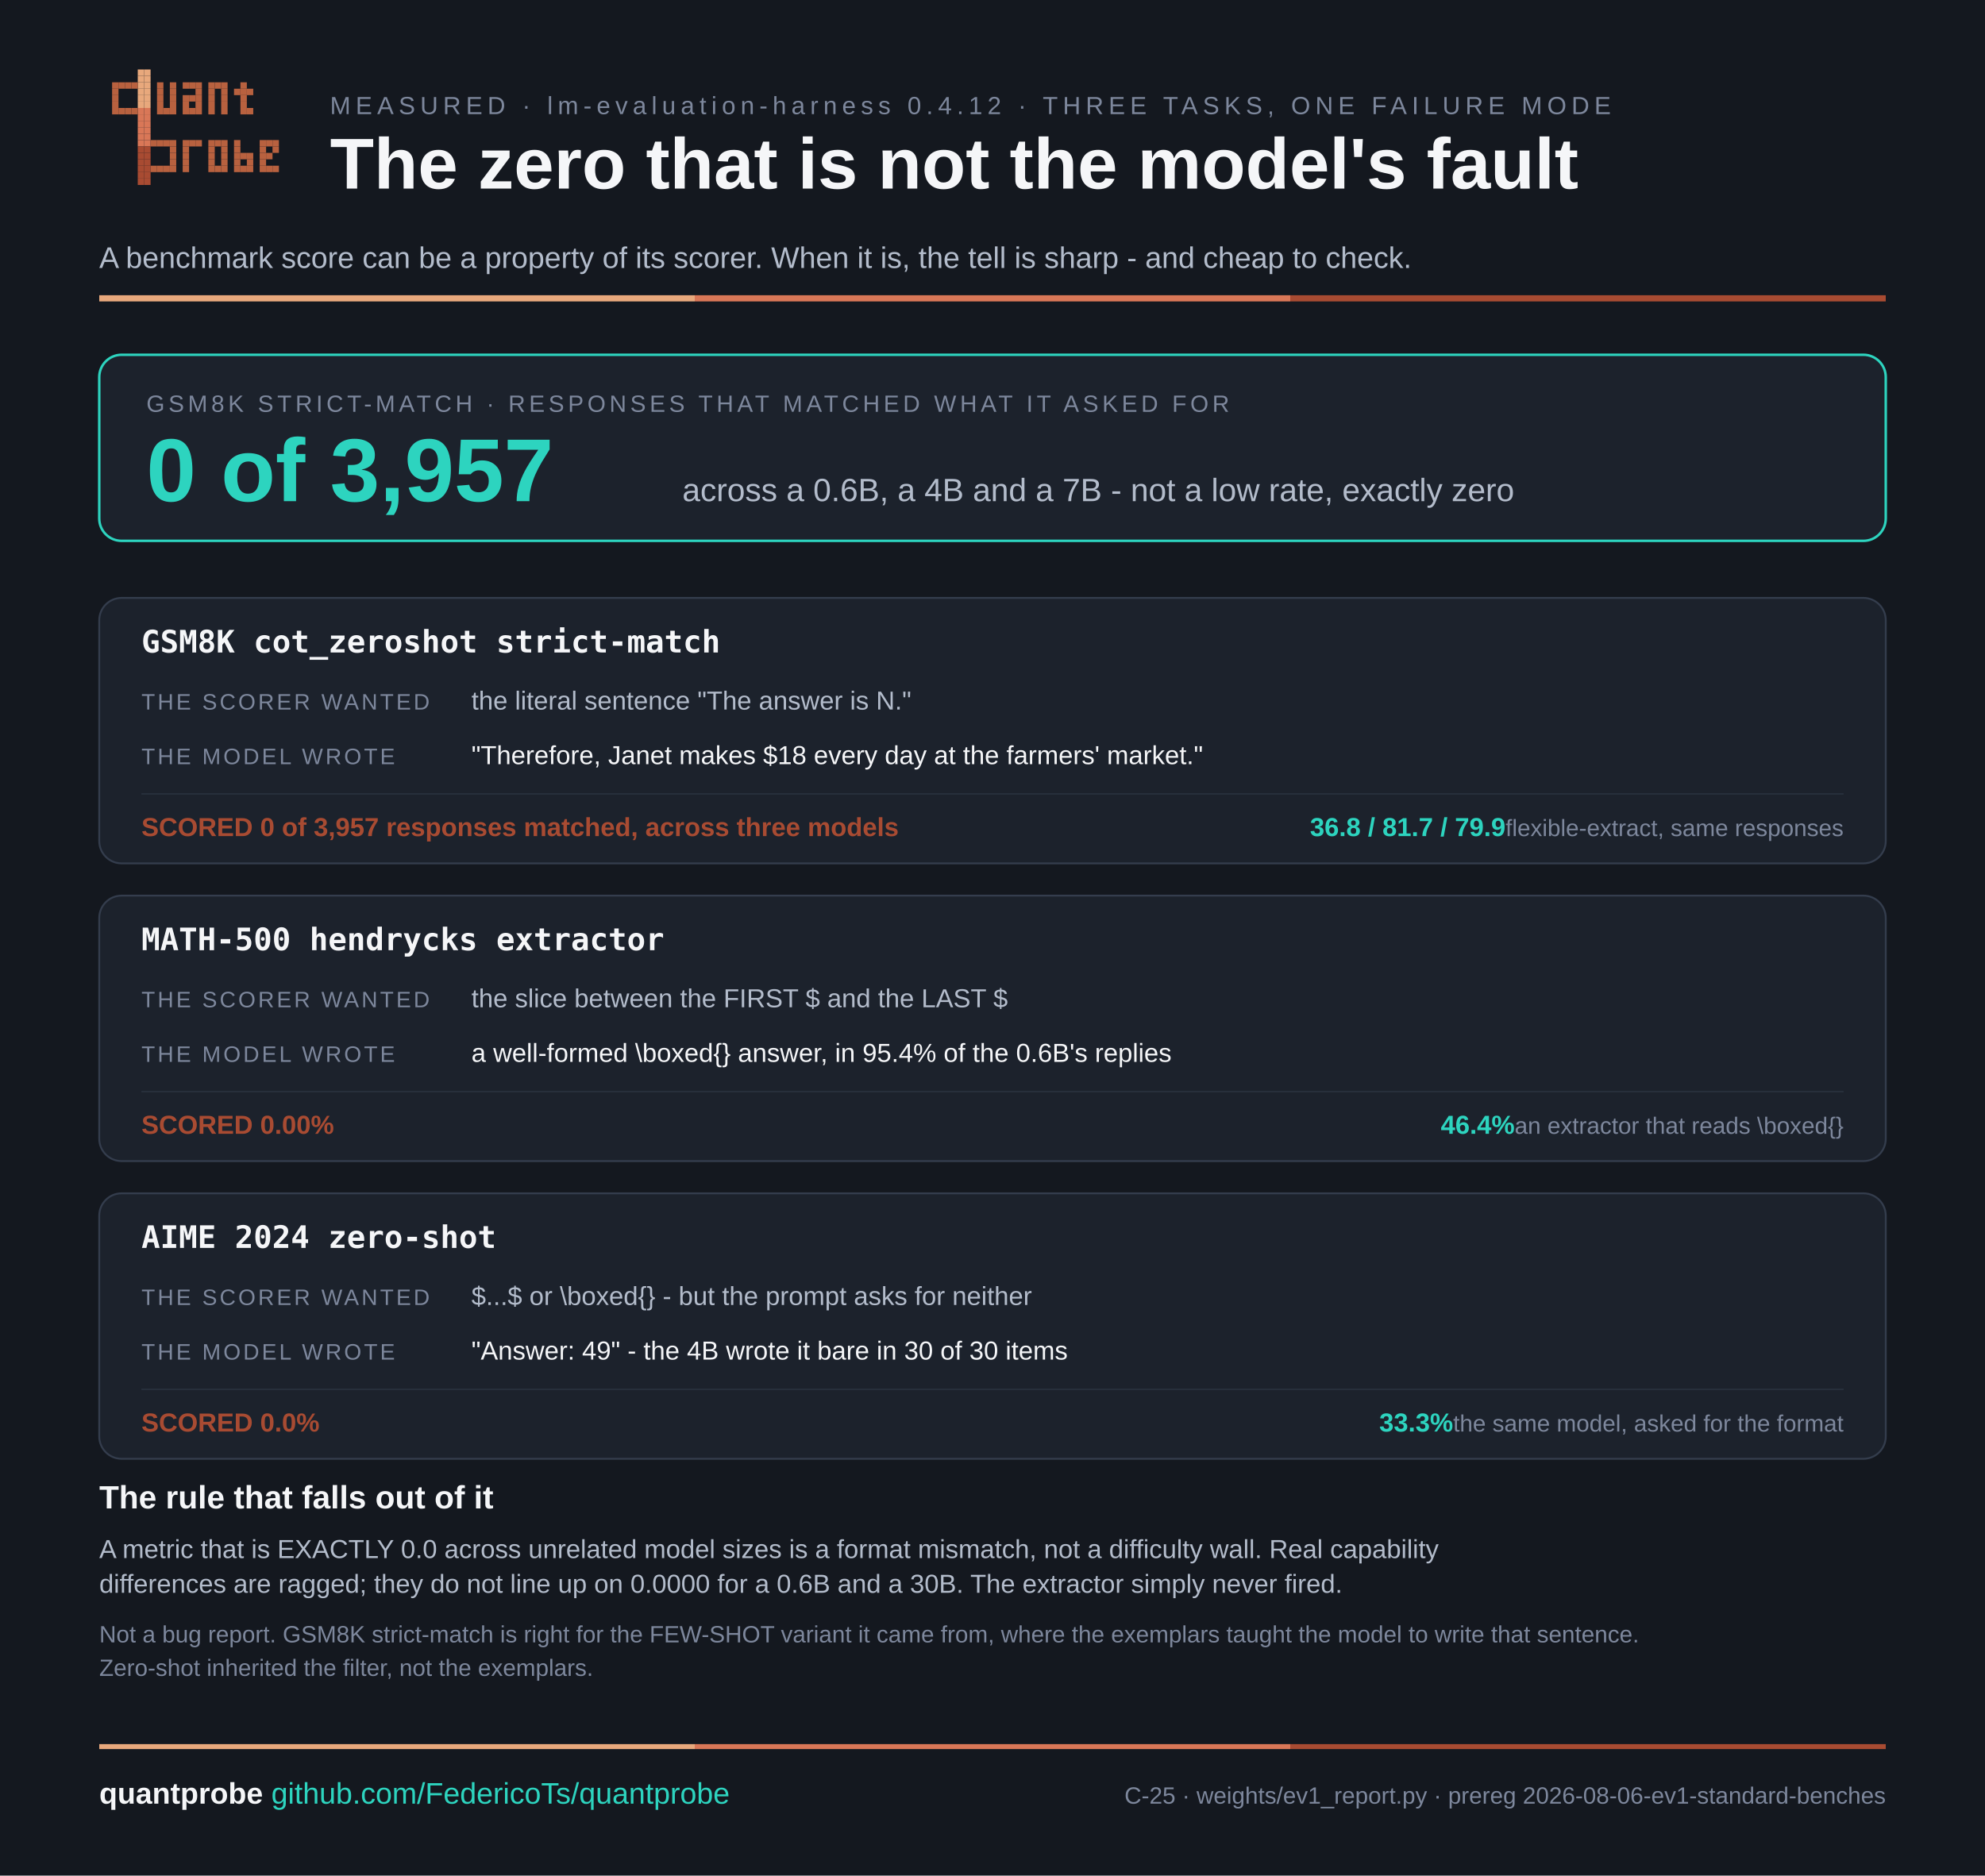
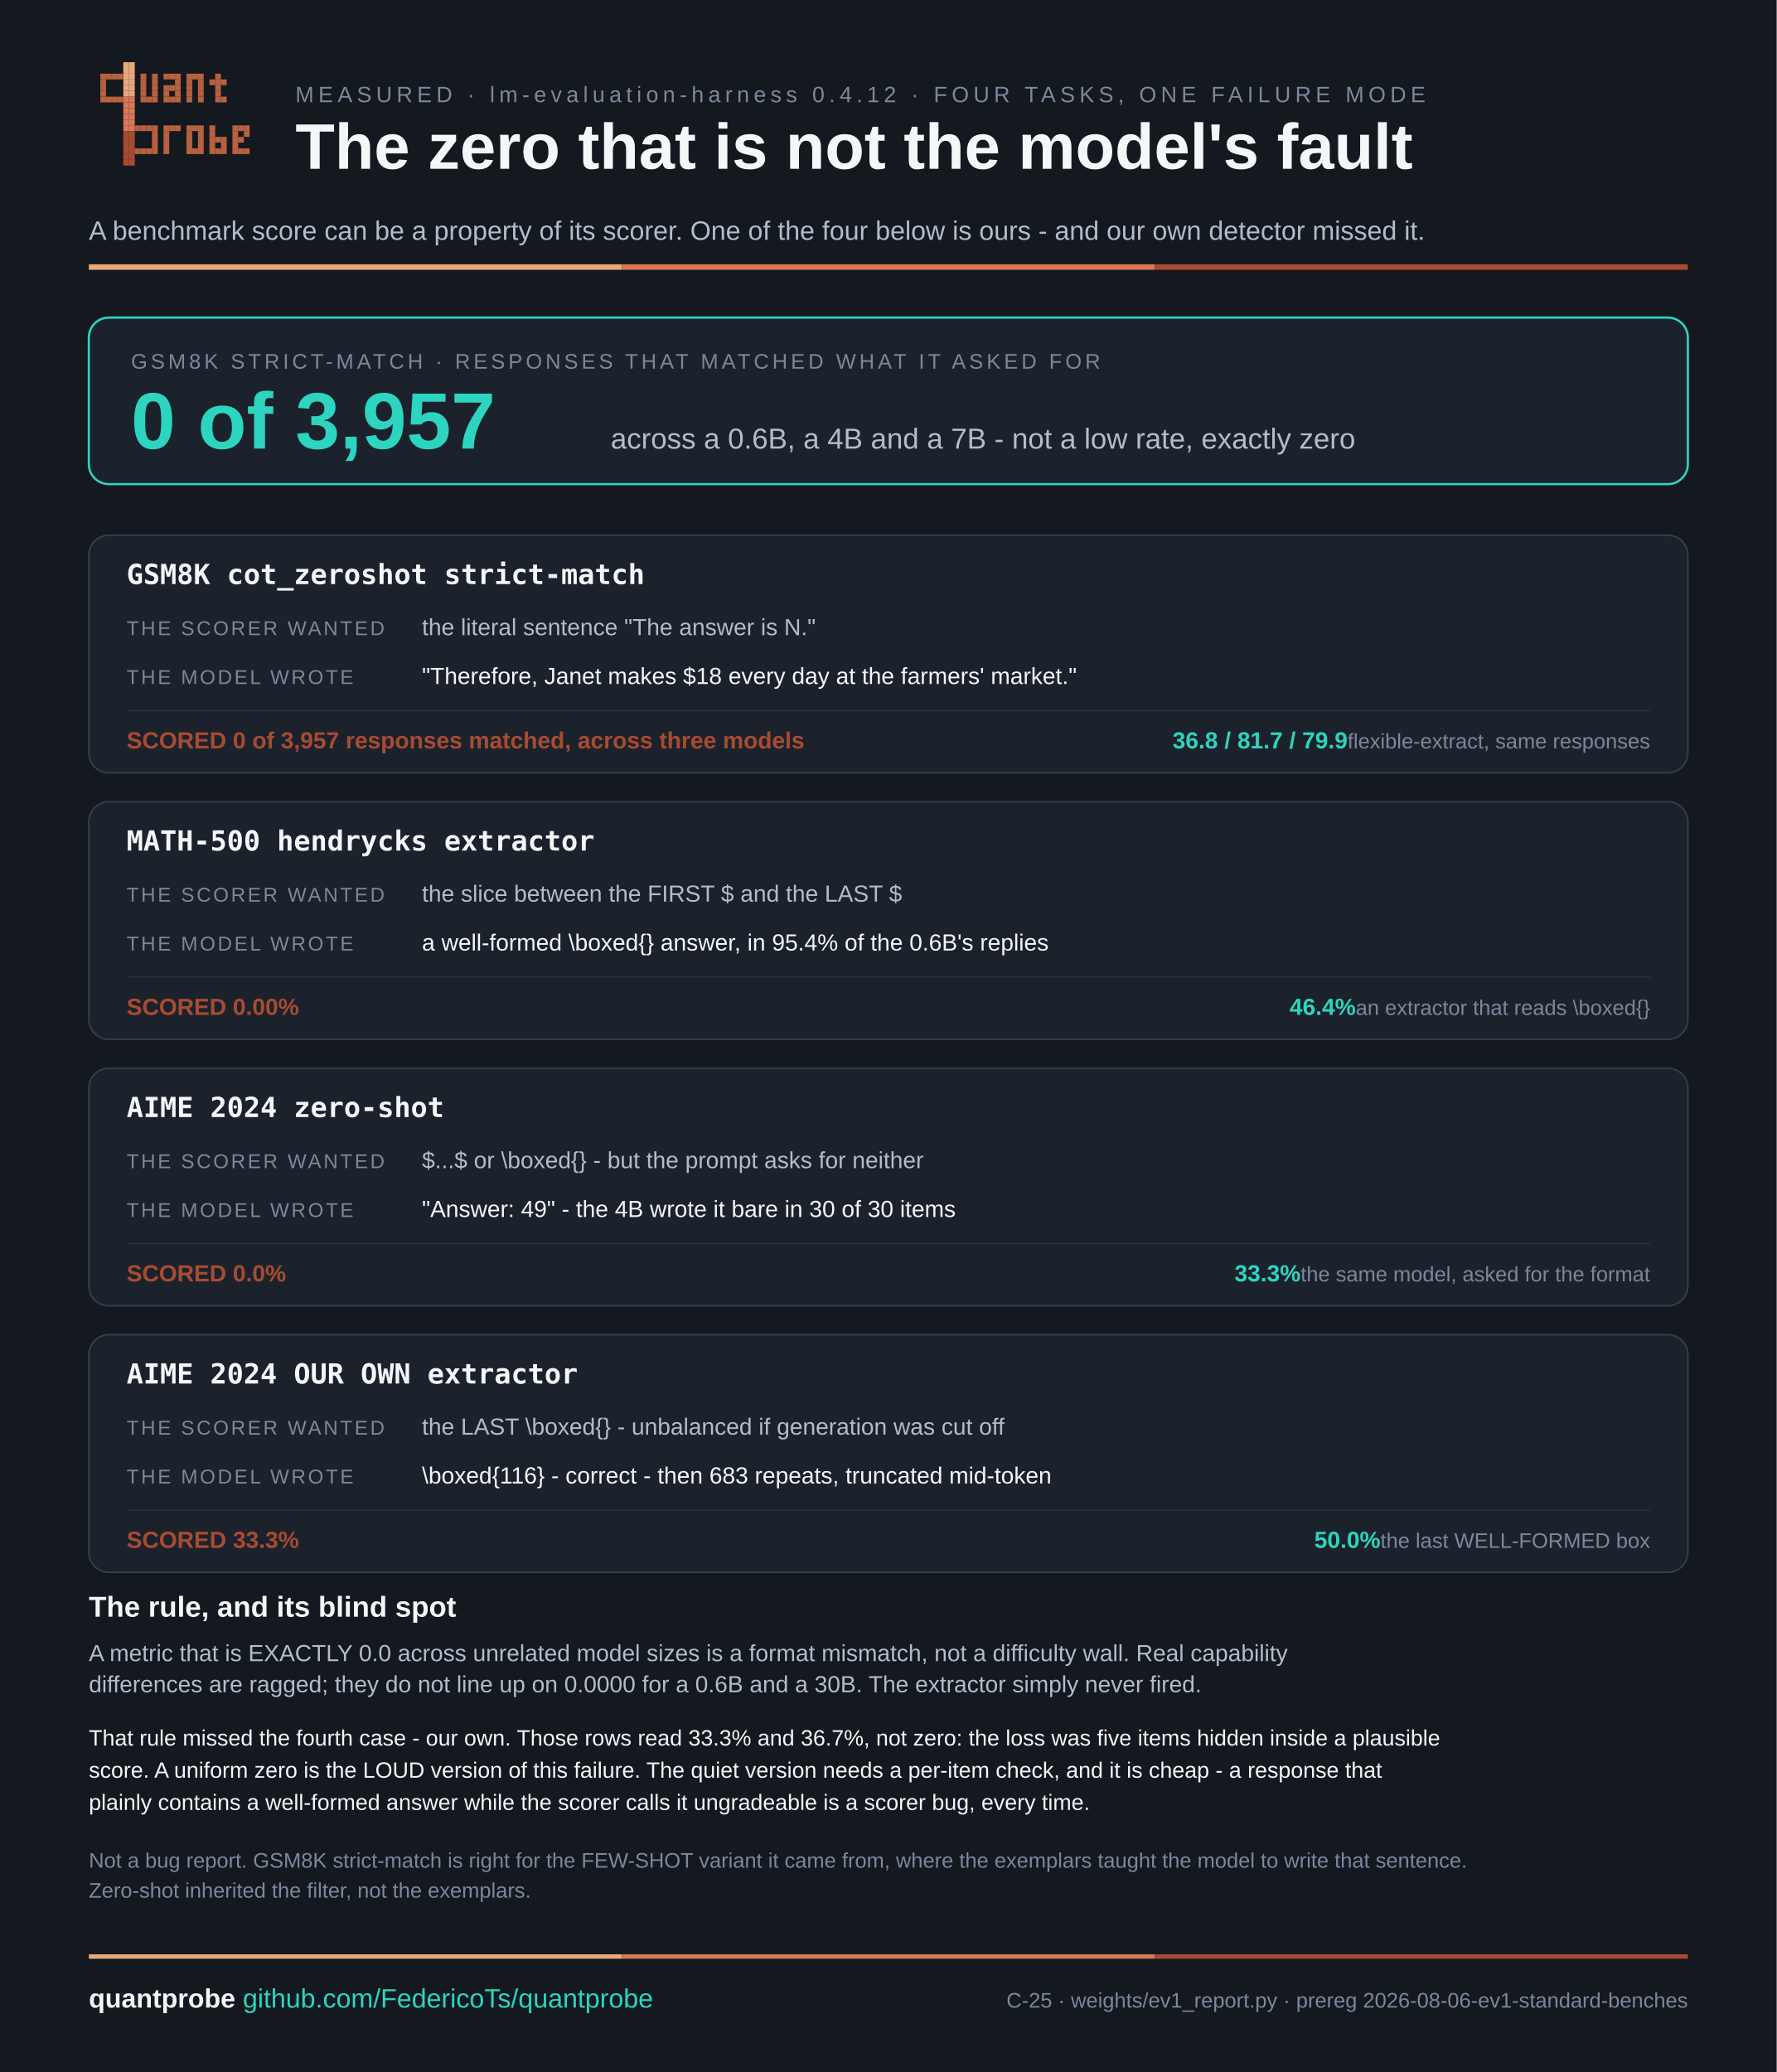
- <svg xmlns="http://www.w3.org/2000/svg" viewBox="0 0 1600 1512" font-family="Segoe UI, Arial, sans-serif">
-   <rect width="1600" height="1512" fill="#14181f" />
+ <svg xmlns="http://www.w3.org/2000/svg" viewBox="0 0 1600 1866" font-family="Segoe UI, Arial, sans-serif">
+   <rect width="1600" height="1866" fill="#14181f" />
  <g transform="translate(80,56) scale(0.4310345)">
    <rect x="72" y="0" width="12" height="12" fill="#e8a87c" />
    <rect x="84" y="0" width="12" height="12" fill="#e8a87c" />
    <rect x="72" y="12" width="12" height="12" fill="#e8a87c" />
    <rect x="84" y="12" width="12" height="12" fill="#e8a87c" />
    <rect x="72" y="24" width="12" height="12" fill="#e8a87c" />
    <rect x="84" y="24" width="12" height="12" fill="#e8a87c" />
    <rect x="72" y="36" width="12" height="12" fill="#e8a87c" />
    <rect x="84" y="36" width="12" height="12" fill="#e8a87c" />
    <rect x="72" y="48" width="12" height="12" fill="#e8a87c" />
    <rect x="84" y="48" width="12" height="12" fill="#e8a87c" />
    <rect x="72" y="60" width="12" height="12" fill="#e8a87c" />
    <rect x="84" y="60" width="12" height="12" fill="#e8a87c" />
    <rect x="72" y="72" width="12" height="12" fill="#d97757" />
    <rect x="84" y="72" width="12" height="12" fill="#d97757" />
    <rect x="72" y="84" width="12" height="12" fill="#d97757" />
    <rect x="84" y="84" width="12" height="12" fill="#d97757" />
    <rect x="72" y="96" width="12" height="12" fill="#d97757" />
    <rect x="84" y="96" width="12" height="12" fill="#d97757" />
    <rect x="72" y="108" width="12" height="12" fill="#d97757" />
    <rect x="84" y="108" width="12" height="12" fill="#d97757" />
    <rect x="72" y="120" width="12" height="12" fill="#d97757" />
    <rect x="84" y="120" width="12" height="12" fill="#d97757" />
    <rect x="72" y="132" width="12" height="12" fill="#d97757" />
    <rect x="84" y="132" width="12" height="12" fill="#d97757" />
    <rect x="72" y="144" width="12" height="12" fill="#a84b32" />
    <rect x="84" y="144" width="12" height="12" fill="#a84b32" />
    <rect x="72" y="156" width="12" height="12" fill="#a84b32" />
    <rect x="84" y="156" width="12" height="12" fill="#a84b32" />
    <rect x="72" y="168" width="12" height="12" fill="#a84b32" />
    <rect x="84" y="168" width="12" height="12" fill="#a84b32" />
    <rect x="72" y="180" width="12" height="12" fill="#a84b32" />
    <rect x="84" y="180" width="12" height="12" fill="#a84b32" />
    <rect x="72" y="192" width="12" height="12" fill="#a84b32" />
    <rect x="84" y="192" width="12" height="12" fill="#a84b32" />
    <rect x="72" y="204" width="12" height="12" fill="#a84b32" />
    <rect x="84" y="204" width="12" height="12" fill="#a84b32" />
    <rect x="24" y="24" width="12" height="12" fill="#b8613f" />
    <rect x="24" y="72" width="12" height="12" fill="#b8613f" />
    <rect x="36" y="24" width="12" height="12" fill="#b8613f" />
    <rect x="36" y="72" width="12" height="12" fill="#b8613f" />
    <rect x="48" y="24" width="12" height="12" fill="#b8613f" />
    <rect x="48" y="72" width="12" height="12" fill="#b8613f" />
    <rect x="60" y="24" width="12" height="12" fill="#b8613f" />
    <rect x="60" y="72" width="12" height="12" fill="#b8613f" />
    <rect x="24" y="36" width="12" height="12" fill="#b8613f" />
    <rect x="24" y="48" width="12" height="12" fill="#b8613f" />
    <rect x="24" y="60" width="12" height="12" fill="#b8613f" />
    <rect x="108" y="24" width="12" height="12" fill="#b8613f" />
    <rect x="132" y="24" width="12" height="12" fill="#b8613f" />
    <rect x="108" y="36" width="12" height="12" fill="#b8613f" />
    <rect x="132" y="36" width="12" height="12" fill="#b8613f" />
    <rect x="108" y="48" width="12" height="12" fill="#b8613f" />
    <rect x="132" y="48" width="12" height="12" fill="#b8613f" />
    <rect x="108" y="60" width="12" height="12" fill="#b8613f" />
    <rect x="132" y="60" width="12" height="12" fill="#b8613f" />
    <rect x="108" y="72" width="12" height="12" fill="#b8613f" />
    <rect x="120" y="72" width="12" height="12" fill="#b8613f" />
    <rect x="132" y="72" width="12" height="12" fill="#b8613f" />
    <rect x="156" y="24" width="12" height="12" fill="#b8613f" />
    <rect x="168" y="24" width="12" height="12" fill="#b8613f" />
    <rect x="180" y="24" width="12" height="12" fill="#b8613f" />
    <rect x="180" y="36" width="12" height="12" fill="#b8613f" />
    <rect x="156" y="48" width="12" height="12" fill="#b8613f" />
    <rect x="168" y="48" width="12" height="12" fill="#b8613f" />
    <rect x="180" y="48" width="12" height="12" fill="#b8613f" />
    <rect x="156" y="60" width="12" height="12" fill="#b8613f" />
    <rect x="180" y="60" width="12" height="12" fill="#b8613f" />
    <rect x="156" y="72" width="12" height="12" fill="#b8613f" />
    <rect x="168" y="72" width="12" height="12" fill="#b8613f" />
    <rect x="180" y="72" width="12" height="12" fill="#b8613f" />
    <rect x="204" y="24" width="12" height="12" fill="#b8613f" />
    <rect x="216" y="24" width="12" height="12" fill="#b8613f" />
    <rect x="228" y="24" width="12" height="12" fill="#b8613f" />
    <rect x="204" y="36" width="12" height="12" fill="#b8613f" />
    <rect x="228" y="36" width="12" height="12" fill="#b8613f" />
    <rect x="204" y="48" width="12" height="12" fill="#b8613f" />
    <rect x="228" y="48" width="12" height="12" fill="#b8613f" />
    <rect x="204" y="60" width="12" height="12" fill="#b8613f" />
    <rect x="228" y="60" width="12" height="12" fill="#b8613f" />
    <rect x="204" y="72" width="12" height="12" fill="#b8613f" />
    <rect x="228" y="72" width="12" height="12" fill="#b8613f" />
    <rect x="264" y="24" width="12" height="12" fill="#b8613f" />
    <rect x="252" y="36" width="12" height="12" fill="#b8613f" />
    <rect x="264" y="36" width="12" height="12" fill="#b8613f" />
    <rect x="276" y="36" width="12" height="12" fill="#b8613f" />
    <rect x="264" y="48" width="12" height="12" fill="#b8613f" />
    <rect x="264" y="60" width="12" height="12" fill="#b8613f" />
    <rect x="264" y="72" width="12" height="12" fill="#b8613f" />
    <rect x="276" y="72" width="12" height="12" fill="#b8613f" />
    <rect x="96" y="132" width="12" height="12" fill="#b8613f" />
    <rect x="96" y="180" width="12" height="12" fill="#b8613f" />
    <rect x="108" y="132" width="12" height="12" fill="#b8613f" />
    <rect x="108" y="180" width="12" height="12" fill="#b8613f" />
    <rect x="120" y="132" width="12" height="12" fill="#b8613f" />
    <rect x="120" y="180" width="12" height="12" fill="#b8613f" />
    <rect x="132" y="132" width="12" height="12" fill="#b8613f" />
    <rect x="132" y="180" width="12" height="12" fill="#b8613f" />
    <rect x="132" y="144" width="12" height="12" fill="#b8613f" />
    <rect x="132" y="156" width="12" height="12" fill="#b8613f" />
    <rect x="132" y="168" width="12" height="12" fill="#b8613f" />
    <rect x="156" y="132" width="12" height="12" fill="#b8613f" />
    <rect x="168" y="132" width="12" height="12" fill="#b8613f" />
    <rect x="180" y="132" width="12" height="12" fill="#b8613f" />
    <rect x="156" y="144" width="12" height="12" fill="#b8613f" />
    <rect x="156" y="156" width="12" height="12" fill="#b8613f" />
    <rect x="156" y="168" width="12" height="12" fill="#b8613f" />
    <rect x="156" y="180" width="12" height="12" fill="#b8613f" />
    <rect x="204" y="132" width="12" height="12" fill="#b8613f" />
    <rect x="216" y="132" width="12" height="12" fill="#b8613f" />
    <rect x="228" y="132" width="12" height="12" fill="#b8613f" />
    <rect x="204" y="144" width="12" height="12" fill="#b8613f" />
    <rect x="228" y="144" width="12" height="12" fill="#b8613f" />
    <rect x="204" y="156" width="12" height="12" fill="#b8613f" />
    <rect x="228" y="156" width="12" height="12" fill="#b8613f" />
    <rect x="204" y="168" width="12" height="12" fill="#b8613f" />
    <rect x="228" y="168" width="12" height="12" fill="#b8613f" />
    <rect x="204" y="180" width="12" height="12" fill="#b8613f" />
    <rect x="216" y="180" width="12" height="12" fill="#b8613f" />
    <rect x="228" y="180" width="12" height="12" fill="#b8613f" />
    <rect x="252" y="132" width="12" height="12" fill="#b8613f" />
    <rect x="252" y="144" width="12" height="12" fill="#b8613f" />
    <rect x="252" y="156" width="12" height="12" fill="#b8613f" />
    <rect x="264" y="156" width="12" height="12" fill="#b8613f" />
    <rect x="276" y="156" width="12" height="12" fill="#b8613f" />
    <rect x="252" y="168" width="12" height="12" fill="#b8613f" />
    <rect x="276" y="168" width="12" height="12" fill="#b8613f" />
    <rect x="252" y="180" width="12" height="12" fill="#b8613f" />
    <rect x="264" y="180" width="12" height="12" fill="#b8613f" />
    <rect x="276" y="180" width="12" height="12" fill="#b8613f" />
    <rect x="300" y="132" width="12" height="12" fill="#b8613f" />
    <rect x="312" y="132" width="12" height="12" fill="#b8613f" />
    <rect x="324" y="132" width="12" height="12" fill="#b8613f" />
    <rect x="300" y="144" width="12" height="12" fill="#b8613f" />
    <rect x="324" y="144" width="12" height="12" fill="#b8613f" />
    <rect x="300" y="156" width="12" height="12" fill="#b8613f" />
    <rect x="312" y="156" width="12" height="12" fill="#b8613f" />
    <rect x="300" y="168" width="12" height="12" fill="#b8613f" />
    <rect x="300" y="180" width="12" height="12" fill="#b8613f" />
    <rect x="312" y="180" width="12" height="12" fill="#b8613f" />
    <rect x="324" y="180" width="12" height="12" fill="#b8613f" />
  </g>
-   <text x="266" y="92" fill="#7d879c" font-size="20" letter-spacing="4">MEASURED · lm-evaluation-harness 0.4.12 · THREE TASKS, ONE FAILURE MODE</text>
+   <text x="266" y="92" fill="#7d879c" font-size="20" letter-spacing="4">MEASURED · lm-evaluation-harness 0.4.12 · FOUR TASKS, ONE FAILURE MODE</text>
  <text x="266" y="152" fill="#f5f6f8" font-size="58" font-weight="bold">The zero that is not the model's fault</text>
-   <text x="80" y="216" fill="#b3bccb" font-size="24">A benchmark score can be a property of its scorer. When it is, the tell is sharp - and cheap to check.</text>
+   <text x="80" y="216" fill="#b3bccb" font-size="24">A benchmark score can be a property of its scorer. One of the four below is ours - and our own detector missed it.</text>
  <rect x="80" y="238" width="480.0" height="5" fill="#e8a87c" />
  <rect x="560.0" y="238" width="480.0" height="5" fill="#d97757" />
  <rect x="1040.0" y="238" width="480.0" height="5" fill="#a84b32" />
  <rect x="80" y="286" width="1440" height="150" rx="18" fill="#1c222c" stroke="#2dd4bf" stroke-width="2" />
  <text x="118" y="332" fill="#7d879c" font-size="19" letter-spacing="3">GSM8K STRICT-MATCH · RESPONSES THAT MATCHED WHAT IT ASKED FOR</text>
  <text x="118" y="404" fill="#2dd4bf" font-size="72" font-weight="bold">0 of 3,957</text>
  <text x="550" y="404" fill="#b3bccb" font-size="26">across a 0.6B, a 4B and a 7B - not a low rate, exactly zero</text>
  <rect x="80" y="482" width="1440" height="214" rx="18" fill="#1c222c" stroke="#343d4d" stroke-width="1.5" />
  <text x="114" y="526" fill="#f5f6f8" font-size="25" font-weight="bold" font-family="Consolas, Menlo, monospace">GSM8K  cot_zeroshot  strict-match</text>
  <text x="114" y="572" fill="#7d879c" font-size="18" letter-spacing="2">THE SCORER WANTED</text>
  <text x="380" y="572" fill="#b3bccb" font-size="21">the literal sentence  "The answer is N."</text>
  <text x="114" y="616" fill="#7d879c" font-size="18" letter-spacing="2">THE MODEL WROTE</text>
  <text x="380" y="616" fill="#f5f6f8" font-size="21">"Therefore, Janet makes $18 every day at the farmers' market."</text>
  <line x1="114" y1="640" x2="1486" y2="640" stroke="#2a3340" stroke-width="1" />
  <text x="114" y="674" fill="#a84b32" font-size="21" font-weight="bold">SCORED  0 of 3,957 responses matched, across three models</text>
  <text x="1486" y="674" text-anchor="end" fill="#2dd4bf" font-size="21" font-weight="bold">36.8 / 81.7 / 79.9<tspan fill="#7d879c" font-weight="normal" font-size="19">   flexible-extract, same responses</tspan>
  </text>
  <rect x="80" y="722" width="1440" height="214" rx="18" fill="#1c222c" stroke="#343d4d" stroke-width="1.5" />
  <text x="114" y="766" fill="#f5f6f8" font-size="25" font-weight="bold" font-family="Consolas, Menlo, monospace">MATH-500  hendrycks extractor</text>
  <text x="114" y="812" fill="#7d879c" font-size="18" letter-spacing="2">THE SCORER WANTED</text>
  <text x="380" y="812" fill="#b3bccb" font-size="21">the slice between the FIRST $ and the LAST $</text>
  <text x="114" y="856" fill="#7d879c" font-size="18" letter-spacing="2">THE MODEL WROTE</text>
  <text x="380" y="856" fill="#f5f6f8" font-size="21">a well-formed \boxed{} answer, in 95.4% of the 0.6B's replies</text>
  <line x1="114" y1="880" x2="1486" y2="880" stroke="#2a3340" stroke-width="1" />
  <text x="114" y="914" fill="#a84b32" font-size="21" font-weight="bold">SCORED  0.00%</text>
  <text x="1486" y="914" text-anchor="end" fill="#2dd4bf" font-size="21" font-weight="bold">46.4%<tspan fill="#7d879c" font-weight="normal" font-size="19">   an extractor that reads \boxed{}</tspan>
  </text>
  <rect x="80" y="962" width="1440" height="214" rx="18" fill="#1c222c" stroke="#343d4d" stroke-width="1.5" />
  <text x="114" y="1006" fill="#f5f6f8" font-size="25" font-weight="bold" font-family="Consolas, Menlo, monospace">AIME 2024  zero-shot</text>
  <text x="114" y="1052" fill="#7d879c" font-size="18" letter-spacing="2">THE SCORER WANTED</text>
  <text x="380" y="1052" fill="#b3bccb" font-size="21">$...$ or \boxed{} - but the prompt asks for neither</text>
  <text x="114" y="1096" fill="#7d879c" font-size="18" letter-spacing="2">THE MODEL WROTE</text>
  <text x="380" y="1096" fill="#f5f6f8" font-size="21">"Answer: 49"  - the 4B wrote it bare in 30 of 30 items</text>
  <line x1="114" y1="1120" x2="1486" y2="1120" stroke="#2a3340" stroke-width="1" />
  <text x="114" y="1154" fill="#a84b32" font-size="21" font-weight="bold">SCORED  0.0%</text>
  <text x="1486" y="1154" text-anchor="end" fill="#2dd4bf" font-size="21" font-weight="bold">33.3%<tspan fill="#7d879c" font-weight="normal" font-size="19">   the same model, asked for the format</tspan>
  </text>
-   <text x="80" y="1216" fill="#f5f6f8" font-size="26" font-weight="bold">The rule that falls out of it</text>
-   <text x="80" y="1256" fill="#b3bccb" font-size="21">A metric that is EXACTLY 0.0 across unrelated model sizes is a format mismatch, not a difficulty wall. Real capability</text>
-   <text x="80" y="1284" fill="#b3bccb" font-size="21">differences are ragged; they do not line up on 0.0000 for a 0.6B and a 30B. The extractor simply never fired.</text>
-   <text x="80" y="1324" fill="#7d879c" font-size="19">Not a bug report. GSM8K strict-match is right for the FEW-SHOT variant it came from, where the exemplars taught the model to write that sentence.</text>
-   <text x="80" y="1351" fill="#7d879c" font-size="19">Zero-shot inherited the filter, not the exemplars.</text>
-   <rect x="80" y="1406" width="480.0" height="4" fill="#e8a87c" />
-   <rect x="560.0" y="1406" width="480.0" height="4" fill="#d97757" />
-   <rect x="1040.0" y="1406" width="480.0" height="4" fill="#a84b32" />
-   <text x="80" y="1454" fill="#f5f6f8" font-size="24" font-weight="bold">quantprobe  <tspan fill="#2dd4bf" font-weight="normal">github.com/FedericoTs/quantprobe</tspan>
-   </text>
-   <text x="1520" y="1454" text-anchor="end" fill="#7d879c" font-size="19">C-25 · weights/ev1_report.py · prereg 2026-08-06-ev1-standard-benches</text>
+   <rect x="80" y="1202" width="1440" height="214" rx="18" fill="#1c222c" stroke="#343d4d" stroke-width="1.5" />
+   <text x="114" y="1246" fill="#f5f6f8" font-size="25" font-weight="bold" font-family="Consolas, Menlo, monospace">AIME 2024  OUR OWN extractor</text>
+   <text x="114" y="1292" fill="#7d879c" font-size="18" letter-spacing="2">THE SCORER WANTED</text>
+   <text x="380" y="1292" fill="#b3bccb" font-size="21">the LAST \boxed{} - unbalanced if generation was cut off</text>
+   <text x="114" y="1336" fill="#7d879c" font-size="18" letter-spacing="2">THE MODEL WROTE</text>
+   <text x="380" y="1336" fill="#f5f6f8" font-size="21">\boxed{116} - correct - then 683 repeats, truncated mid-token</text>
+   <line x1="114" y1="1360" x2="1486" y2="1360" stroke="#2a3340" stroke-width="1" />
+   <text x="114" y="1394" fill="#a84b32" font-size="21" font-weight="bold">SCORED  33.3%</text>
+   <text x="1486" y="1394" text-anchor="end" fill="#2dd4bf" font-size="21" font-weight="bold">50.0%<tspan fill="#7d879c" font-weight="normal" font-size="19">   the last WELL-FORMED box</tspan>
+   </text>
+   <text x="80" y="1456" fill="#f5f6f8" font-size="26" font-weight="bold">The rule, and its blind spot</text>
+   <text x="80" y="1496" fill="#b3bccb" font-size="21">A metric that is EXACTLY 0.0 across unrelated model sizes is a format mismatch, not a difficulty wall. Real capability</text>
+   <text x="80" y="1524" fill="#b3bccb" font-size="21">differences are ragged; they do not line up on 0.0000 for a 0.6B and a 30B. The extractor simply never fired.</text>
+   <text x="80" y="1572" fill="#f5f6f8" font-size="20">That rule missed the fourth case - our own. Those rows read 33.3% and 36.7%, not zero: the loss was five items hidden inside a plausible</text>
+   <text x="80" y="1601" fill="#f5f6f8" font-size="20">score. A uniform zero is the LOUD version of this failure. The quiet version needs a per-item check, and it is cheap - a response that</text>
+   <text x="80" y="1630" fill="#f5f6f8" font-size="20">plainly contains a well-formed answer while the scorer calls it ungradeable is a scorer bug, every time.</text>
+   <text x="80" y="1682" fill="#7d879c" font-size="19">Not a bug report. GSM8K strict-match is right for the FEW-SHOT variant it came from, where the exemplars taught the model to write that sentence.</text>
+   <text x="80" y="1709" fill="#7d879c" font-size="19">Zero-shot inherited the filter, not the exemplars.</text>
+   <rect x="80" y="1760" width="480.0" height="4" fill="#e8a87c" />
+   <rect x="560.0" y="1760" width="480.0" height="4" fill="#d97757" />
+   <rect x="1040.0" y="1760" width="480.0" height="4" fill="#a84b32" />
+   <text x="80" y="1808" fill="#f5f6f8" font-size="24" font-weight="bold">quantprobe  <tspan fill="#2dd4bf" font-weight="normal">github.com/FedericoTs/quantprobe</tspan>
+   </text>
+   <text x="1520" y="1808" text-anchor="end" fill="#7d879c" font-size="19">C-25 · weights/ev1_report.py · prereg 2026-08-06-ev1-standard-benches</text>
</svg>
